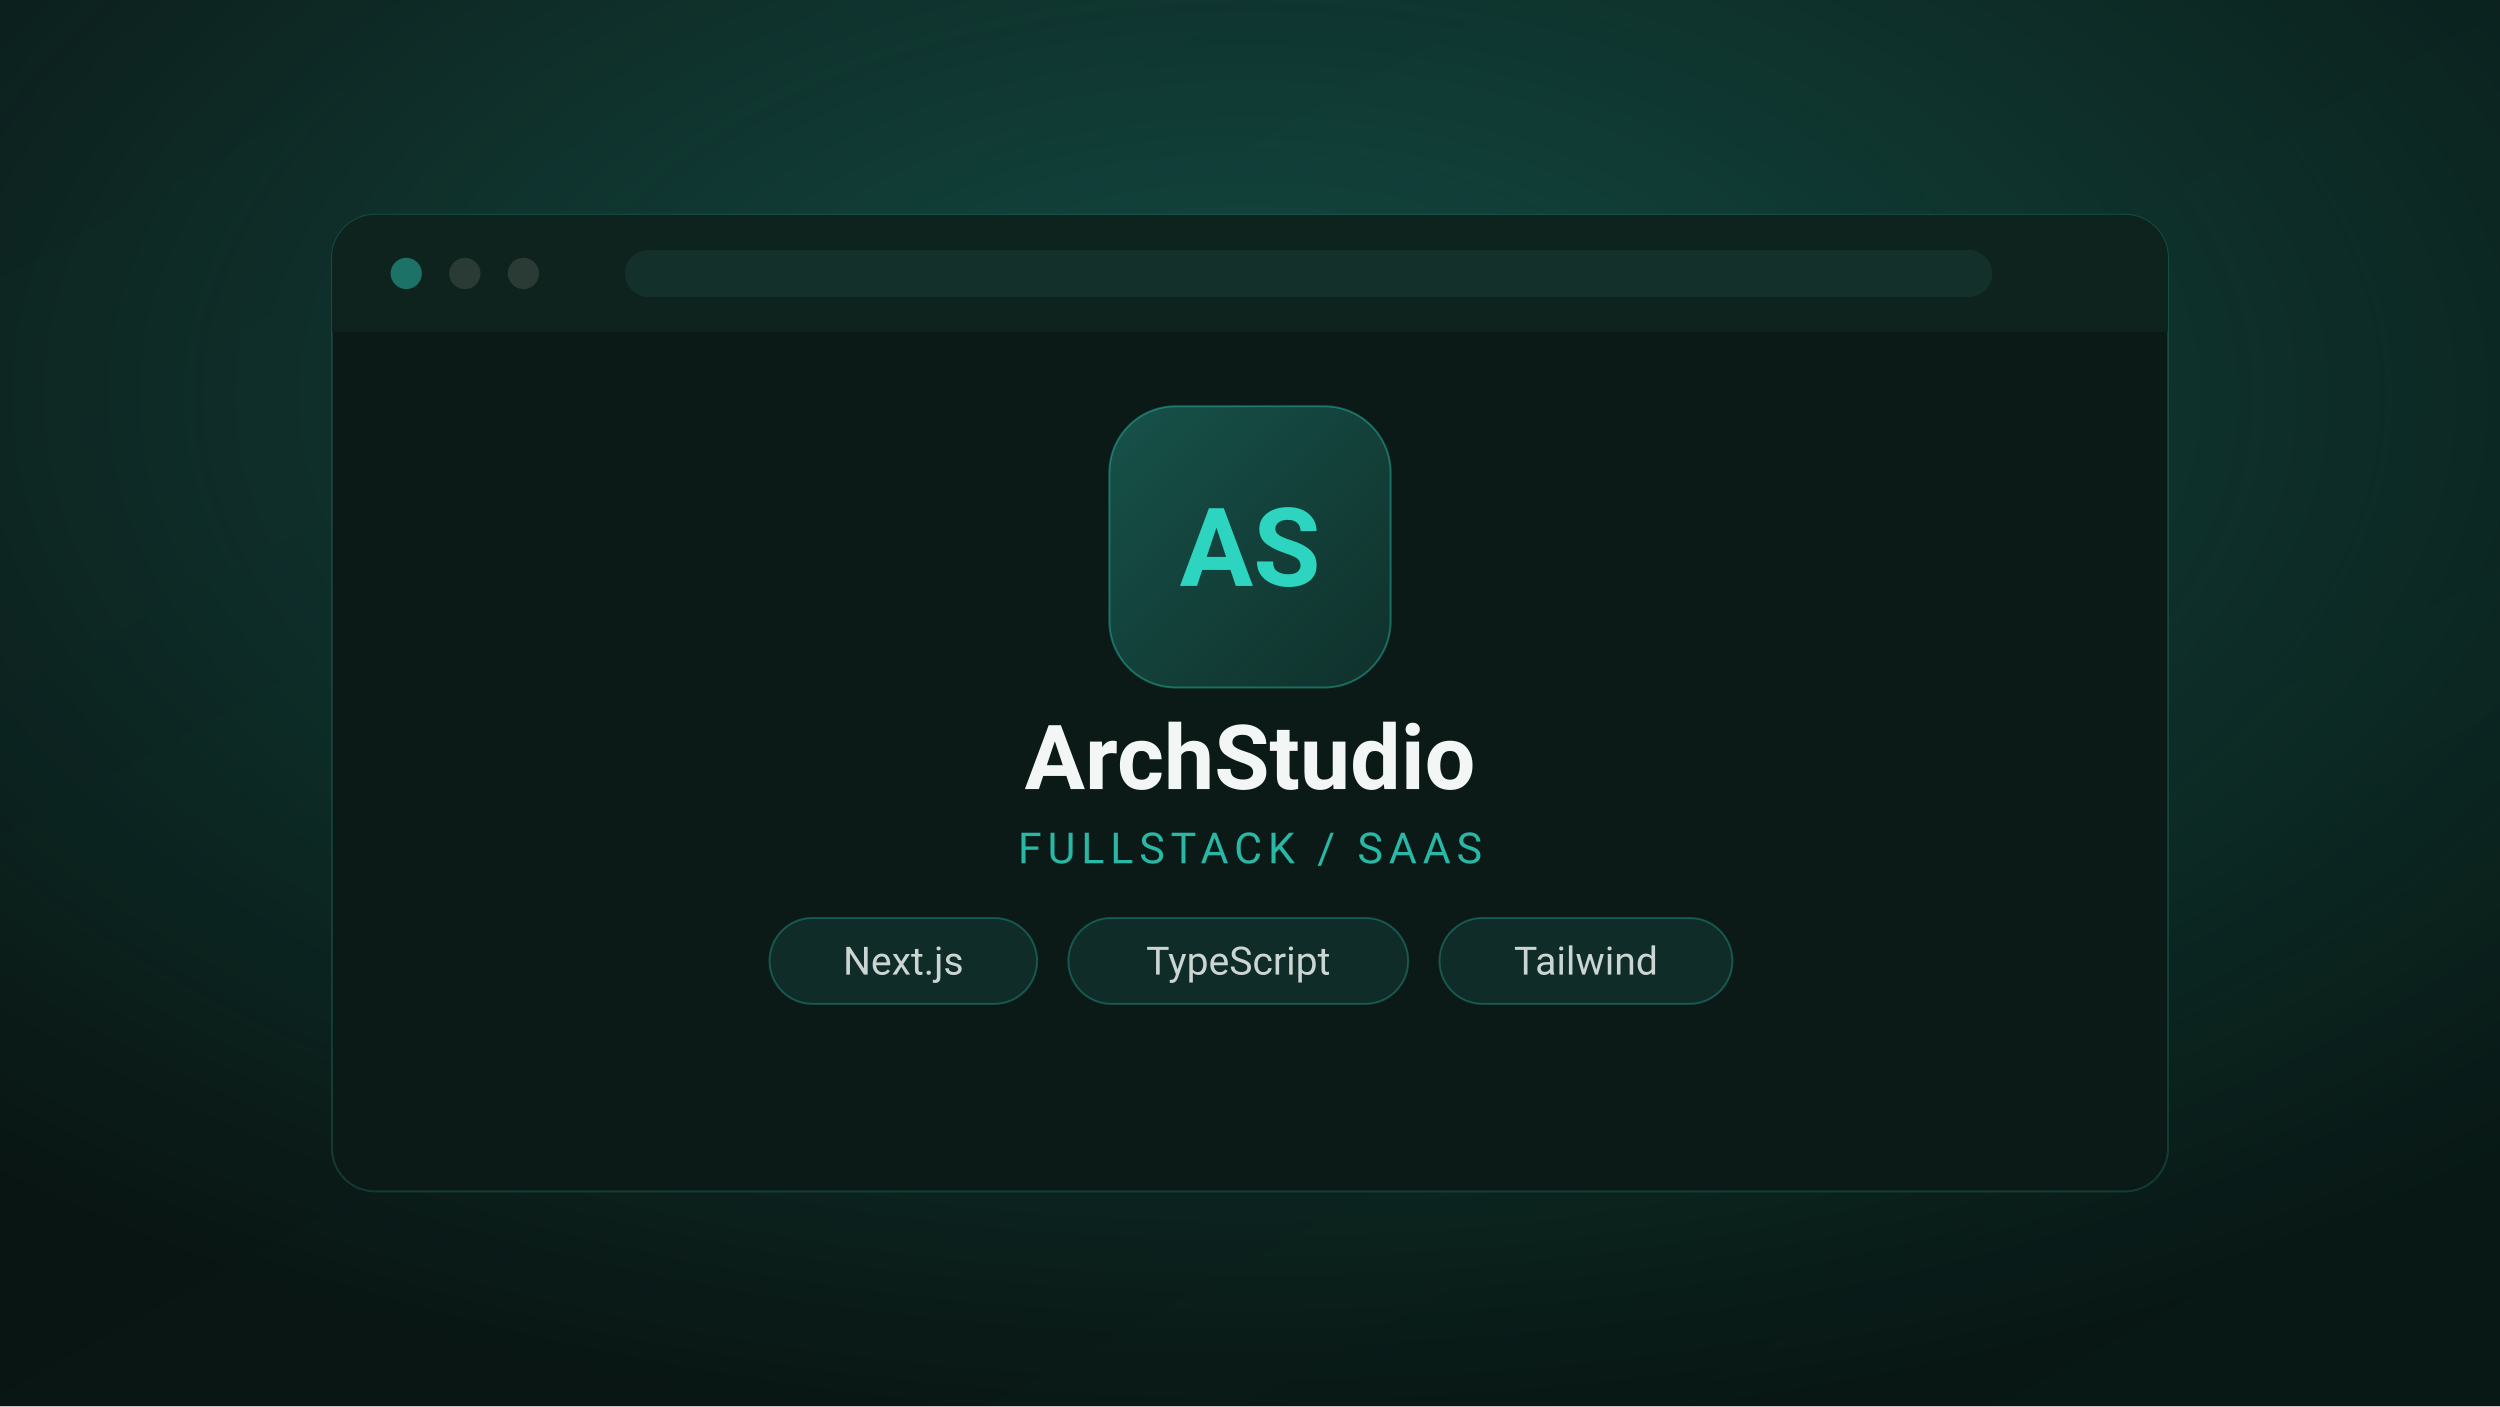
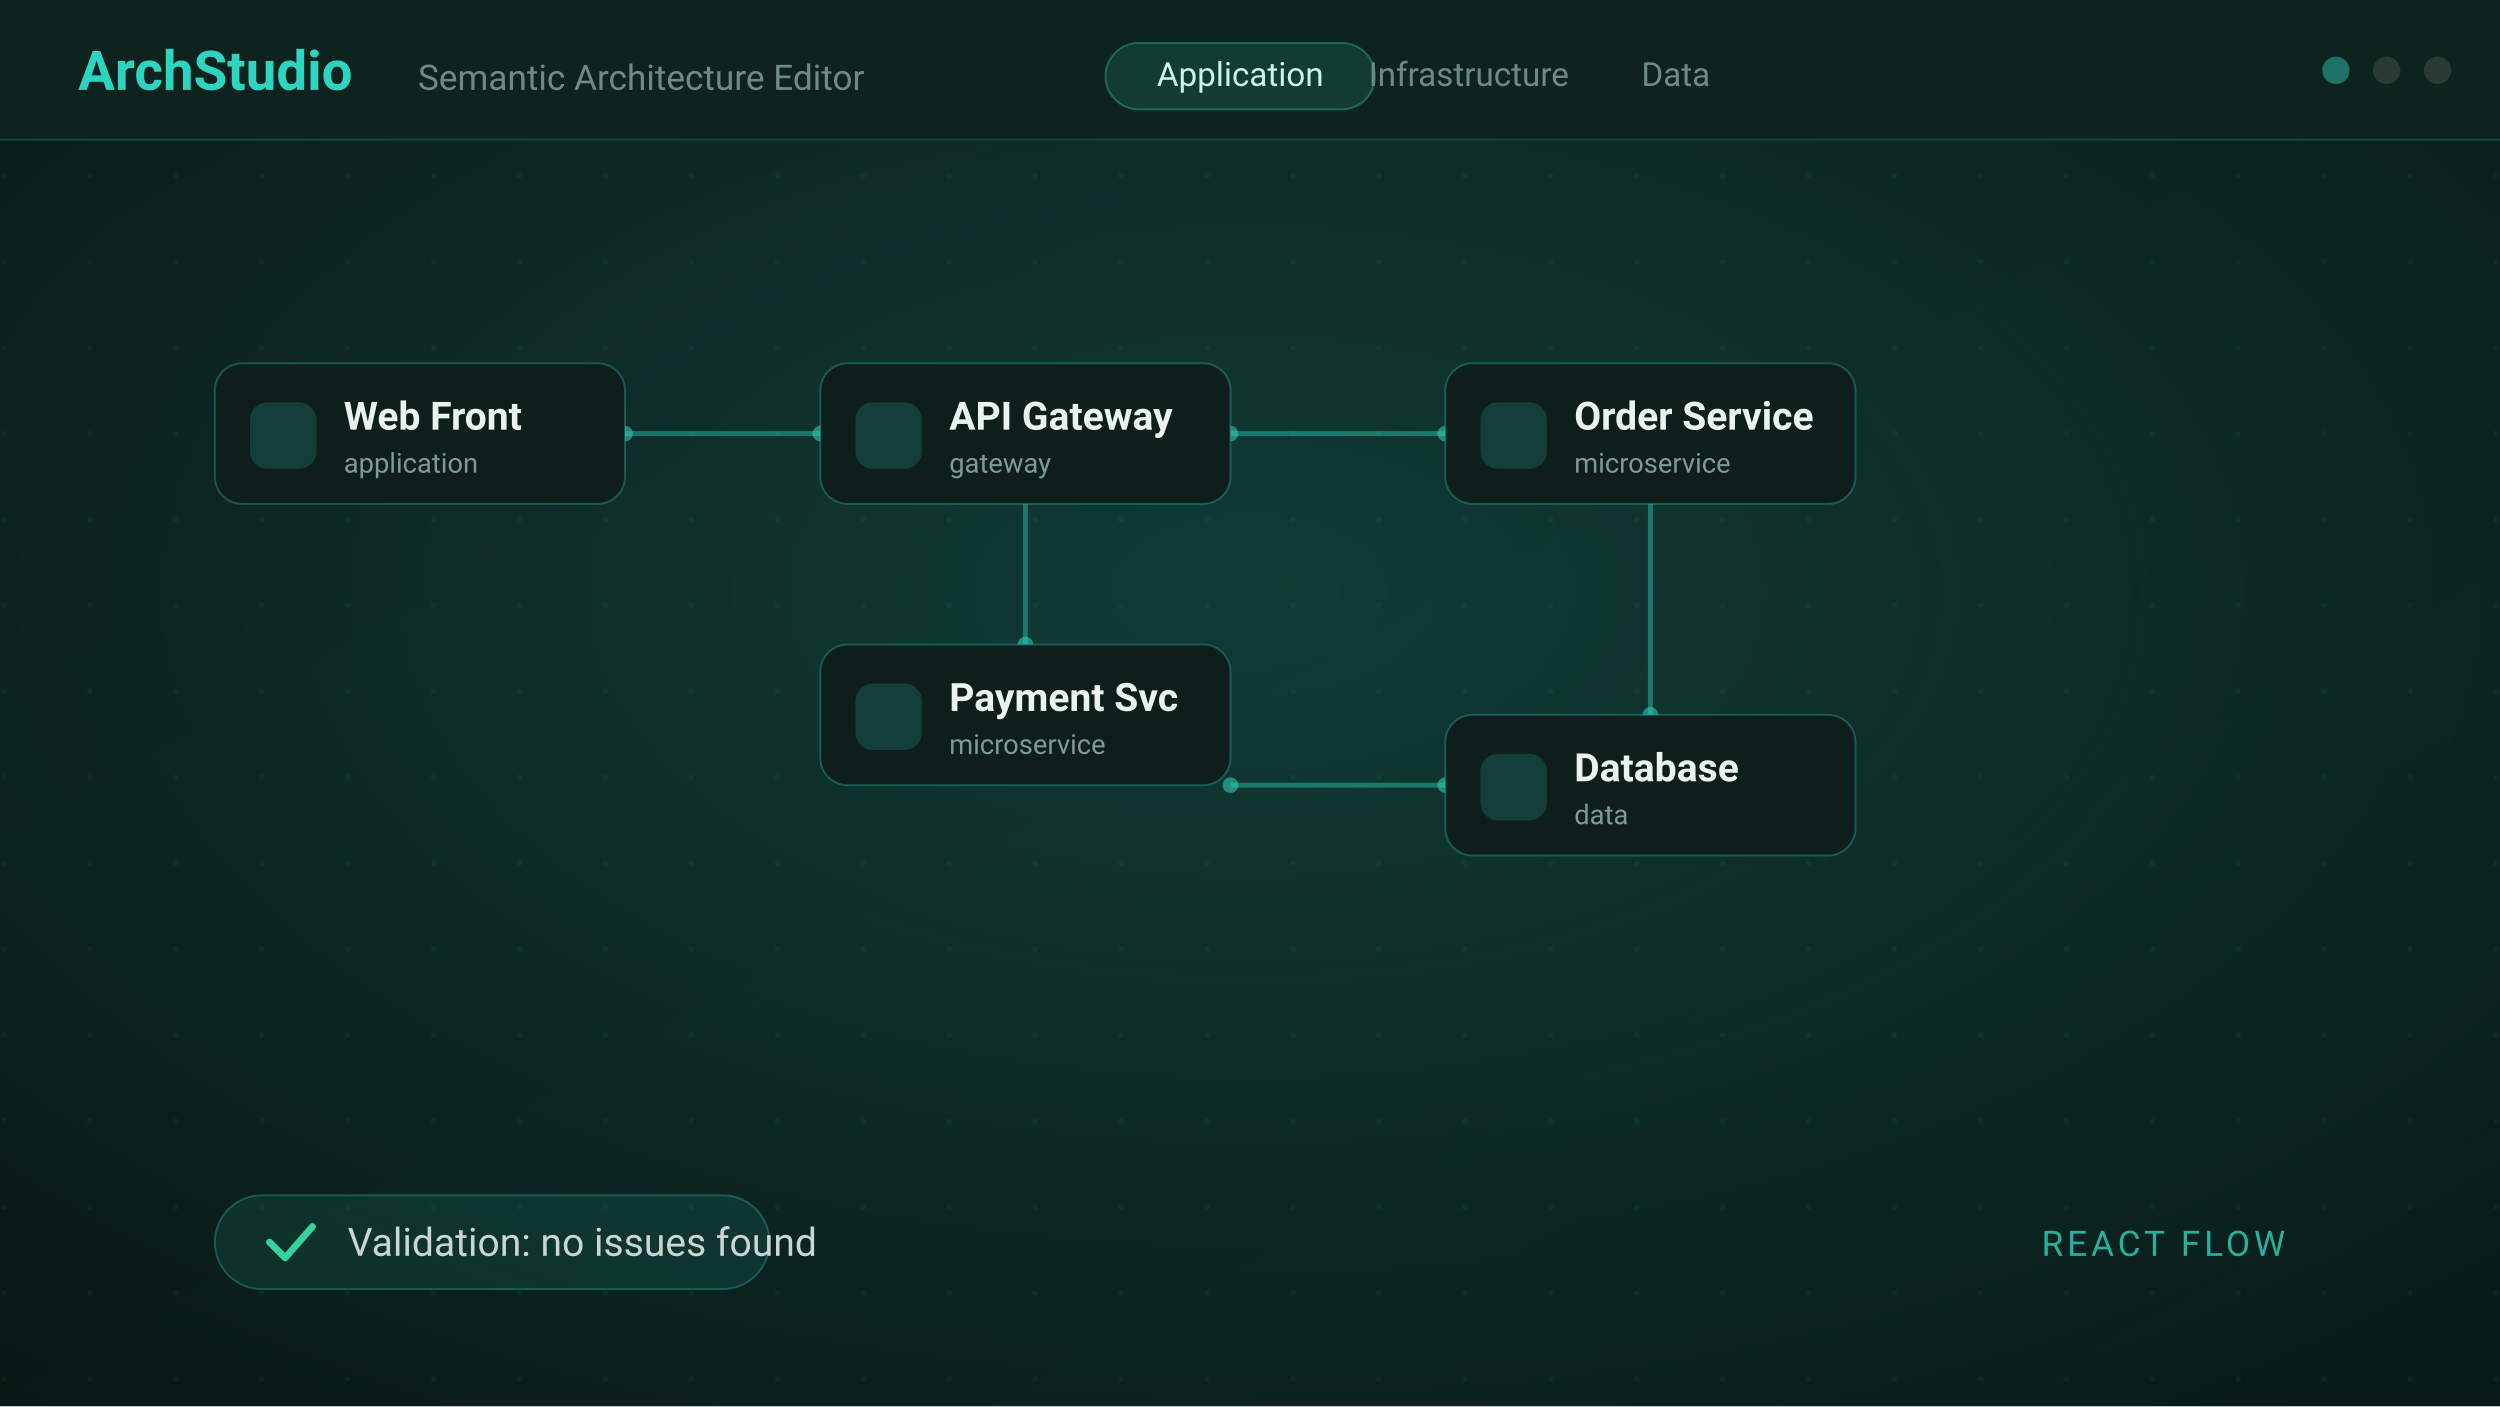
<svg xmlns="http://www.w3.org/2000/svg" viewBox="0 0 1280 720" width="1280" height="720" role="img" aria-label="ArchStudio preview">
  <defs>
    <linearGradient id="bg" x1="0" y1="0" x2="1" y2="1">
      <stop offset="0" stop-color="#0A1311" />
      <stop offset="1" stop-color="#081814" />
    </linearGradient>
-     <radialGradient id="glow" cx="0.5" cy="0.28" r="0.75">
-       <stop offset="0" stop-color="#2DD4BF" stop-opacity="0.28" />
+     <radialGradient id="glow" cx="0.5" cy="0.42" r="0.8">
+       <stop offset="0" stop-color="#2DD4BF" stop-opacity="0.20" />
      <stop offset="1" stop-color="#2DD4BF" stop-opacity="0" />
    </radialGradient>
-     <linearGradient id="mono" x1="0" y1="0" x2="1" y2="1">
-       <stop offset="0" stop-color="#2DD4BF" stop-opacity="0.30" />
-       <stop offset="1" stop-color="#2DD4BF" stop-opacity="0.12" />
-     </linearGradient>
+     <pattern id="grid" width="44" height="44" patternUnits="userSpaceOnUse">
+       <circle cx="2" cy="2" r="1.4" fill="#2DD4BF" fill-opacity="0.06" />
+     </pattern>
  </defs>
  <rect width="1280" height="720" fill="url(#bg)" />
+   <rect y="72" width="1280" height="648" fill="url(#grid)" />
  <rect width="1280" height="720" fill="url(#glow)" />
-   <g>
-     <rect x="170" y="110" width="940" height="500" rx="22" fill="#0C1A17" stroke="#2DD4BF" stroke-opacity="0.18" />
-     <rect x="170" y="110" width="940" height="60" rx="22" fill="#0F231E" />
-     <rect x="170" y="148" width="940" height="22" fill="#0F231E" />
-     <circle cx="208" cy="140" r="8" fill="#2DD4BF" fill-opacity="0.45" />
-     <circle cx="238" cy="140" r="8" fill="#2A3B36" />
-     <circle cx="268" cy="140" r="8" fill="#2A3B36" />
-     <rect x="320" y="128" width="700" height="24" rx="12" fill="#13302A" />
+   <rect width="1280" height="72" fill="#0F231E" />
+   <rect y="71" width="1280" height="1" fill="#2DD4BF" fill-opacity="0.18" />
+   <text x="40" y="46" font-family="ui-sans-serif,system-ui,-apple-system,Segoe UI,Roboto,Arial,sans-serif" font-size="28" font-weight="700" fill="#2DD4BF">ArchStudio</text>
+   <text x="214" y="46" font-family="ui-sans-serif,system-ui,-apple-system,Segoe UI,Roboto,Arial,sans-serif" font-size="18" fill="#6E8B83">Semantic Architecture Editor</text>
+   <rect x="566" y="22" width="138" height="34" rx="17" fill="#2DD4BF" fill-opacity="0.14" stroke="#2DD4BF" stroke-opacity="0.35" />
+   <text x="635" y="44" text-anchor="middle" font-family="ui-sans-serif,system-ui,-apple-system,Segoe UI,Roboto,Arial,sans-serif" font-size="17" fill="#CBF5EE">Application</text>
+   <text x="752" y="44" text-anchor="middle" font-family="ui-sans-serif,system-ui,-apple-system,Segoe UI,Roboto,Arial,sans-serif" font-size="17" fill="#6E8B83">Infrastructure</text>
+   <text x="858" y="44" text-anchor="middle" font-family="ui-sans-serif,system-ui,-apple-system,Segoe UI,Roboto,Arial,sans-serif" font-size="17" fill="#6E8B83">Data</text>
+   <circle cx="1196" cy="36" r="7" fill="#2DD4BF" fill-opacity="0.45" />
+   <circle cx="1222" cy="36" r="7" fill="#2A3B36" />
+   <circle cx="1248" cy="36" r="7" fill="#2A3B36" />
+   <g fill="none" stroke="#2DD4BF" stroke-opacity="0.42" stroke-width="2.5">
+     <path d="M320 222 H420" />
+     <path d="M630 222 H740" />
+     <path d="M525 258 V330" />
+     <path d="M845 258 V366" />
+     <path d="M630 402 H740" />
  </g>
-   <rect x="568" y="208" width="144" height="144" rx="34" fill="url(#mono)" stroke="#2DD4BF" stroke-opacity="0.40" />
-   <text x="640" y="300" text-anchor="middle" font-family="ui-sans-serif,system-ui,-apple-system,Segoe UI,Roboto,Arial,sans-serif" font-size="56" font-weight="700" fill="#2DD4BF">AS</text>
-   <text x="640" y="404" text-anchor="middle" font-family="ui-sans-serif,system-ui,-apple-system,Segoe UI,Roboto,Arial,sans-serif" font-size="46" font-weight="700" fill="#F2F7F5">ArchStudio</text>
-   <text x="640" y="442" text-anchor="middle" font-family="ui-sans-serif,system-ui,-apple-system,Segoe UI,Roboto,Arial,sans-serif" font-size="22" letter-spacing="3" fill="#2DD4BF" fill-opacity="0.85">FULLSTACK / SAAS</text>
-   <rect x="394" y="470" width="137" height="44" rx="22" fill="#2DD4BF" fill-opacity="0.10" stroke="#2DD4BF" stroke-opacity="0.30" />
-   <text x="462.5" y="499" text-anchor="middle" font-family="ui-sans-serif,system-ui,-apple-system,Segoe UI,Roboto,Arial,sans-serif" font-size="20" fill="#CBD5D1">Next.js</text>
-   <rect x="547" y="470" width="174" height="44" rx="22" fill="#2DD4BF" fill-opacity="0.10" stroke="#2DD4BF" stroke-opacity="0.30" />
-   <text x="634" y="499" text-anchor="middle" font-family="ui-sans-serif,system-ui,-apple-system,Segoe UI,Roboto,Arial,sans-serif" font-size="20" fill="#CBD5D1">TypeScript</text>
-   <rect x="737" y="470" width="150" height="44" rx="22" fill="#2DD4BF" fill-opacity="0.10" stroke="#2DD4BF" stroke-opacity="0.30" />
-   <text x="812" y="499" text-anchor="middle" font-family="ui-sans-serif,system-ui,-apple-system,Segoe UI,Roboto,Arial,sans-serif" font-size="20" fill="#CBD5D1">Tailwind</text>
+   <g fill="#2DD4BF" fill-opacity="0.55">
+     <circle cx="320" cy="222" r="4" />
+     <circle cx="420" cy="222" r="4" />
+     <circle cx="630" cy="222" r="4" />
+     <circle cx="740" cy="222" r="4" />
+     <circle cx="525" cy="330" r="4" />
+     <circle cx="845" cy="366" r="4" />
+     <circle cx="630" cy="402" r="4" />
+     <circle cx="740" cy="402" r="4" />
+   </g>
+   <g font-family="ui-sans-serif,system-ui,-apple-system,Segoe UI,Roboto,Arial,sans-serif">
+     <rect x="110" y="186" width="210" height="72" rx="14" fill="#0E1F1B" stroke="#2DD4BF" stroke-opacity="0.30" />
+     <rect x="128" y="206" width="34" height="34" rx="9" fill="#2DD4BF" fill-opacity="0.18" />
+     <text x="176" y="220" font-size="20" font-weight="600" fill="#EAF3F0">Web Front</text>
+     <text x="176" y="242" font-size="14" fill="#7F9A93">application</text>
+     <rect x="420" y="186" width="210" height="72" rx="14" fill="#0E1F1B" stroke="#2DD4BF" stroke-opacity="0.30" />
+     <rect x="438" y="206" width="34" height="34" rx="9" fill="#2DD4BF" fill-opacity="0.18" />
+     <text x="486" y="220" font-size="20" font-weight="600" fill="#EAF3F0">API Gateway</text>
+     <text x="486" y="242" font-size="14" fill="#7F9A93">gateway</text>
+     <rect x="740" y="186" width="210" height="72" rx="14" fill="#0E1F1B" stroke="#2DD4BF" stroke-opacity="0.30" />
+     <rect x="758" y="206" width="34" height="34" rx="9" fill="#2DD4BF" fill-opacity="0.18" />
+     <text x="806" y="220" font-size="20" font-weight="600" fill="#EAF3F0">Order Service</text>
+     <text x="806" y="242" font-size="14" fill="#7F9A93">microservice</text>
+     <rect x="420" y="330" width="210" height="72" rx="14" fill="#0E1F1B" stroke="#2DD4BF" stroke-opacity="0.30" />
+     <rect x="438" y="350" width="34" height="34" rx="9" fill="#2DD4BF" fill-opacity="0.18" />
+     <text x="486" y="364" font-size="20" font-weight="600" fill="#EAF3F0">Payment Svc</text>
+     <text x="486" y="386" font-size="14" fill="#7F9A93">microservice</text>
+     <rect x="740" y="366" width="210" height="72" rx="14" fill="#0E1F1B" stroke="#2DD4BF" stroke-opacity="0.30" />
+     <rect x="758" y="386" width="34" height="34" rx="9" fill="#2DD4BF" fill-opacity="0.18" />
+     <text x="806" y="400" font-size="20" font-weight="600" fill="#EAF3F0">Database</text>
+     <text x="806" y="422" font-size="14" fill="#7F9A93">data</text>
+   </g>
+   <g font-family="ui-sans-serif,system-ui,-apple-system,Segoe UI,Roboto,Arial,sans-serif">
+     <rect x="110" y="612" width="284" height="48" rx="24" fill="#2DD4BF" fill-opacity="0.10" stroke="#2DD4BF" stroke-opacity="0.30" />
+     <path d="M138 636 l8 8 l14 -16" fill="none" stroke="#34D399" stroke-width="3.5" stroke-linecap="round" stroke-linejoin="round" />
+     <text x="178" y="643" font-size="20" fill="#CBD5D1">Validation: no issues found</text>
+   </g>
+   <text x="1170" y="643" text-anchor="end" font-family="ui-sans-serif,system-ui,-apple-system,Segoe UI,Roboto,Arial,sans-serif" font-size="18" letter-spacing="2" fill="#2DD4BF" fill-opacity="0.8">REACT FLOW</text>
</svg>
